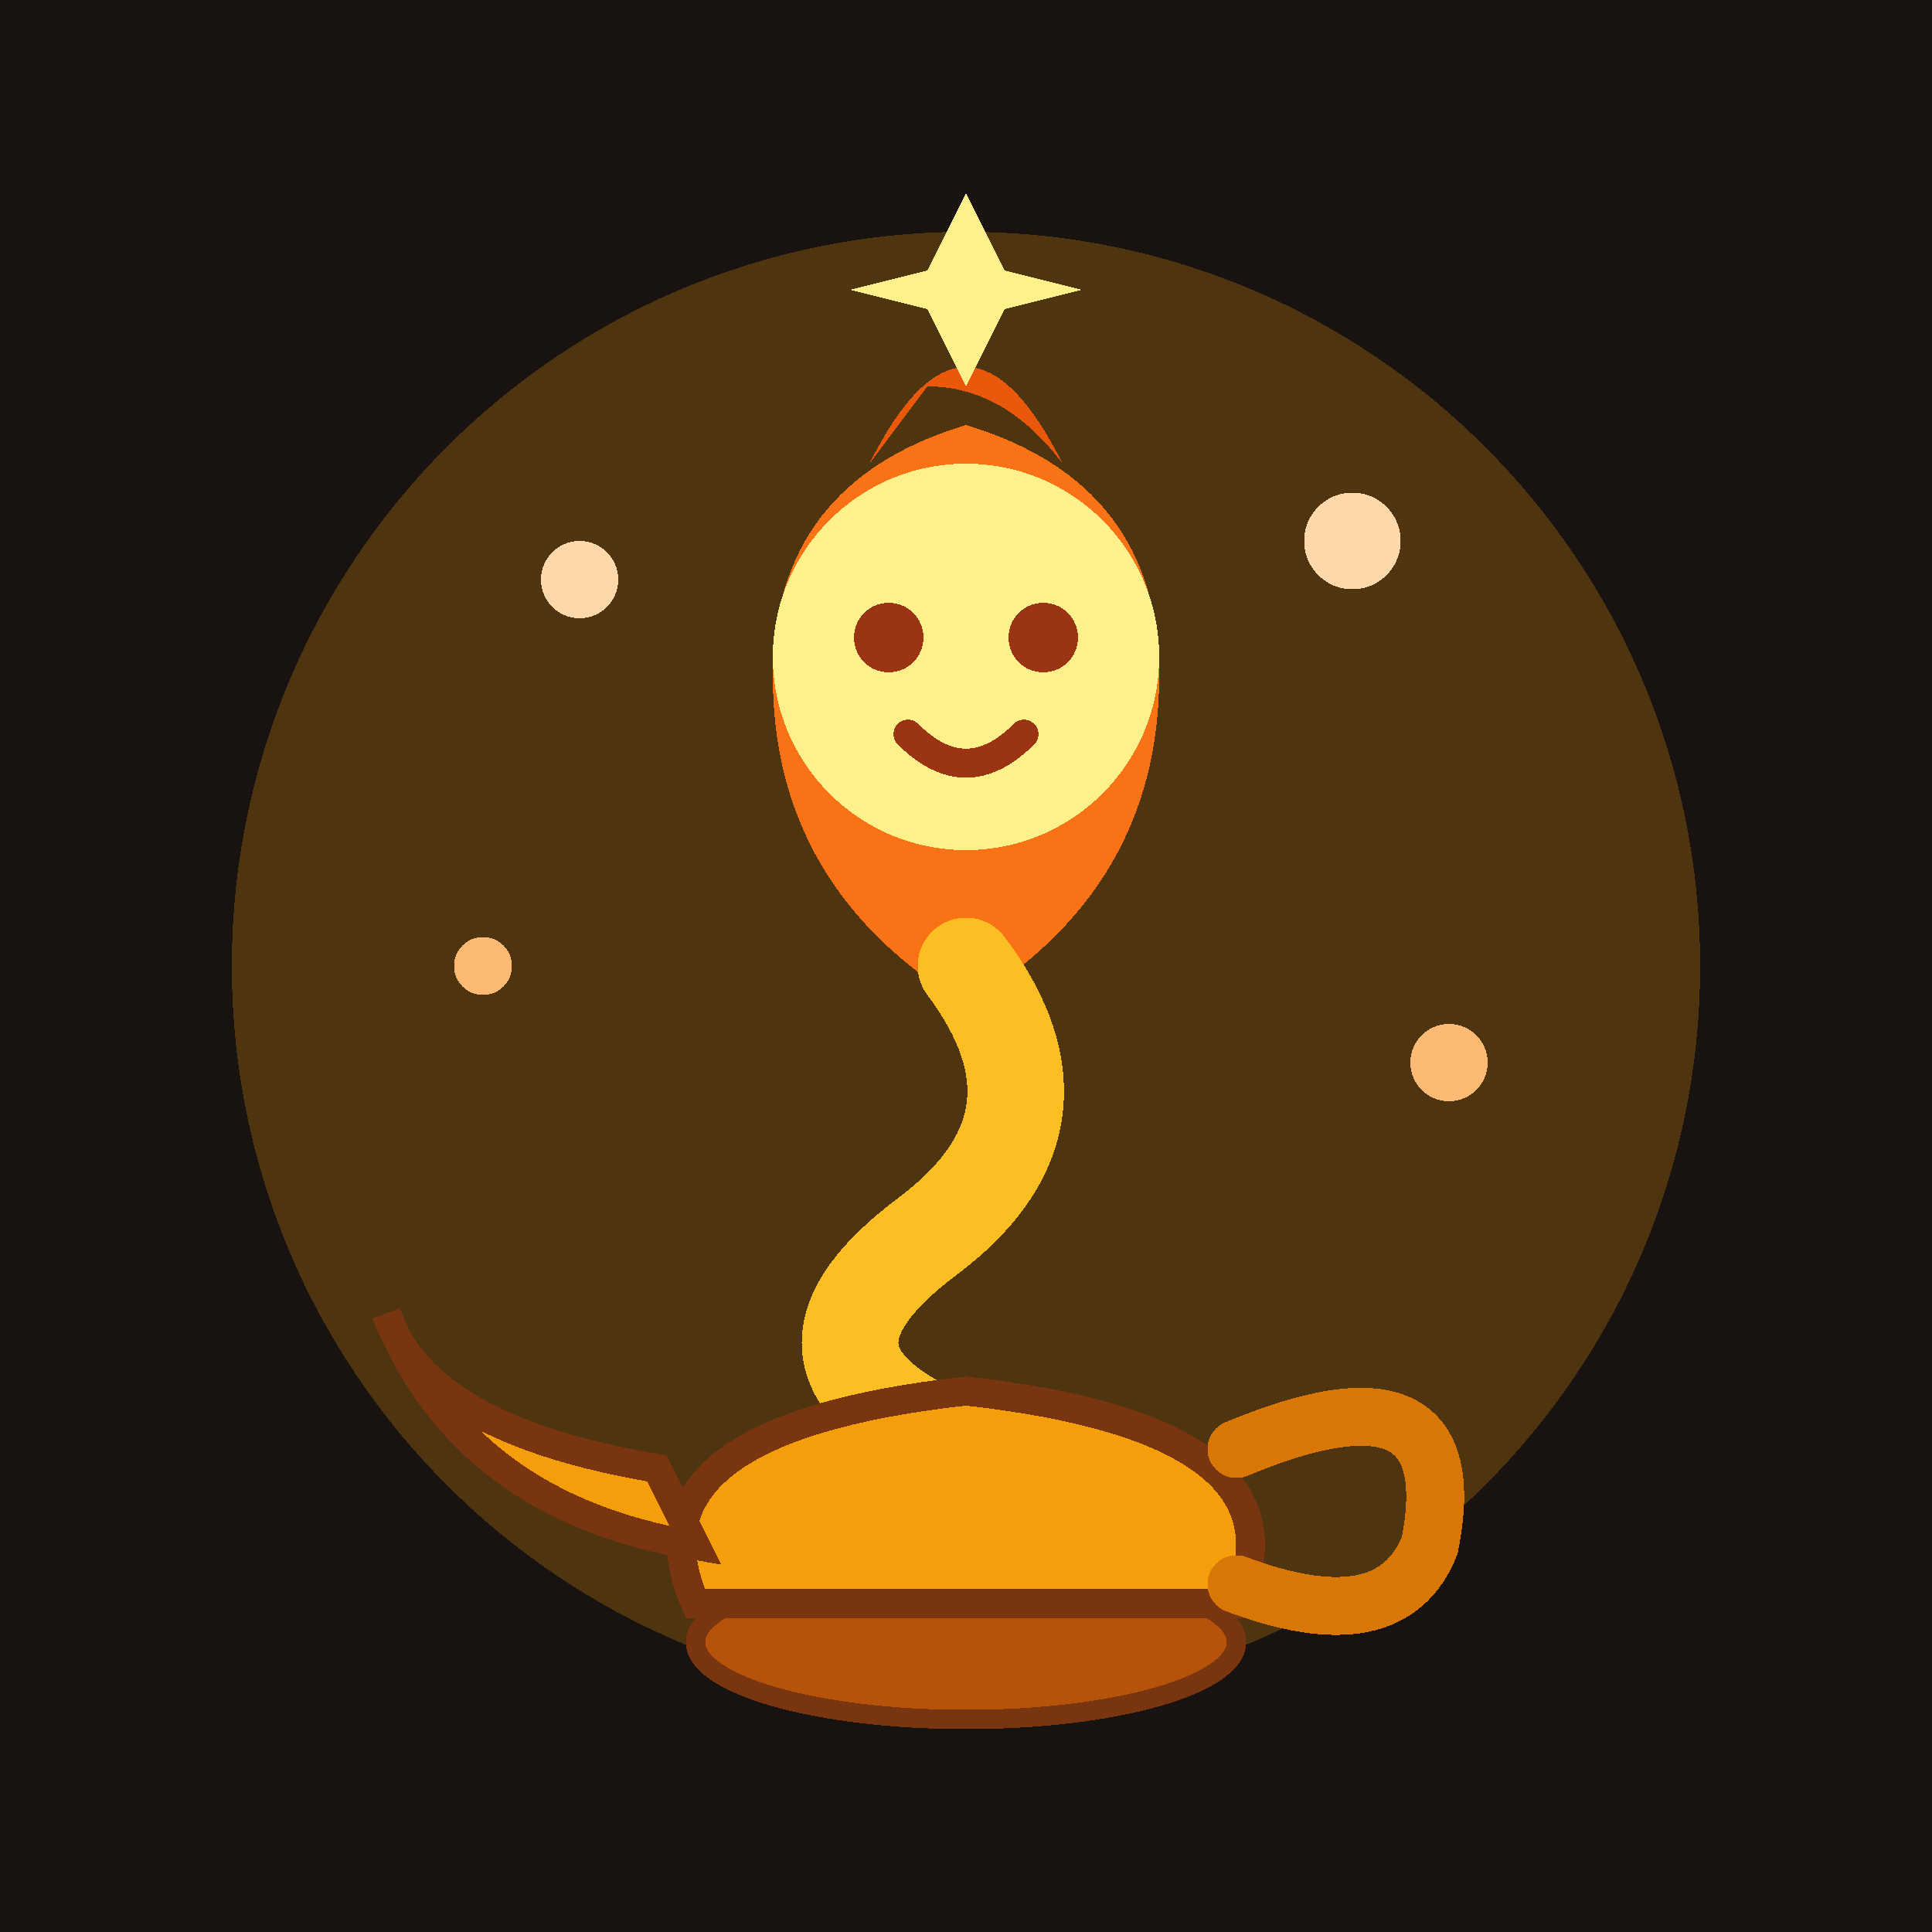
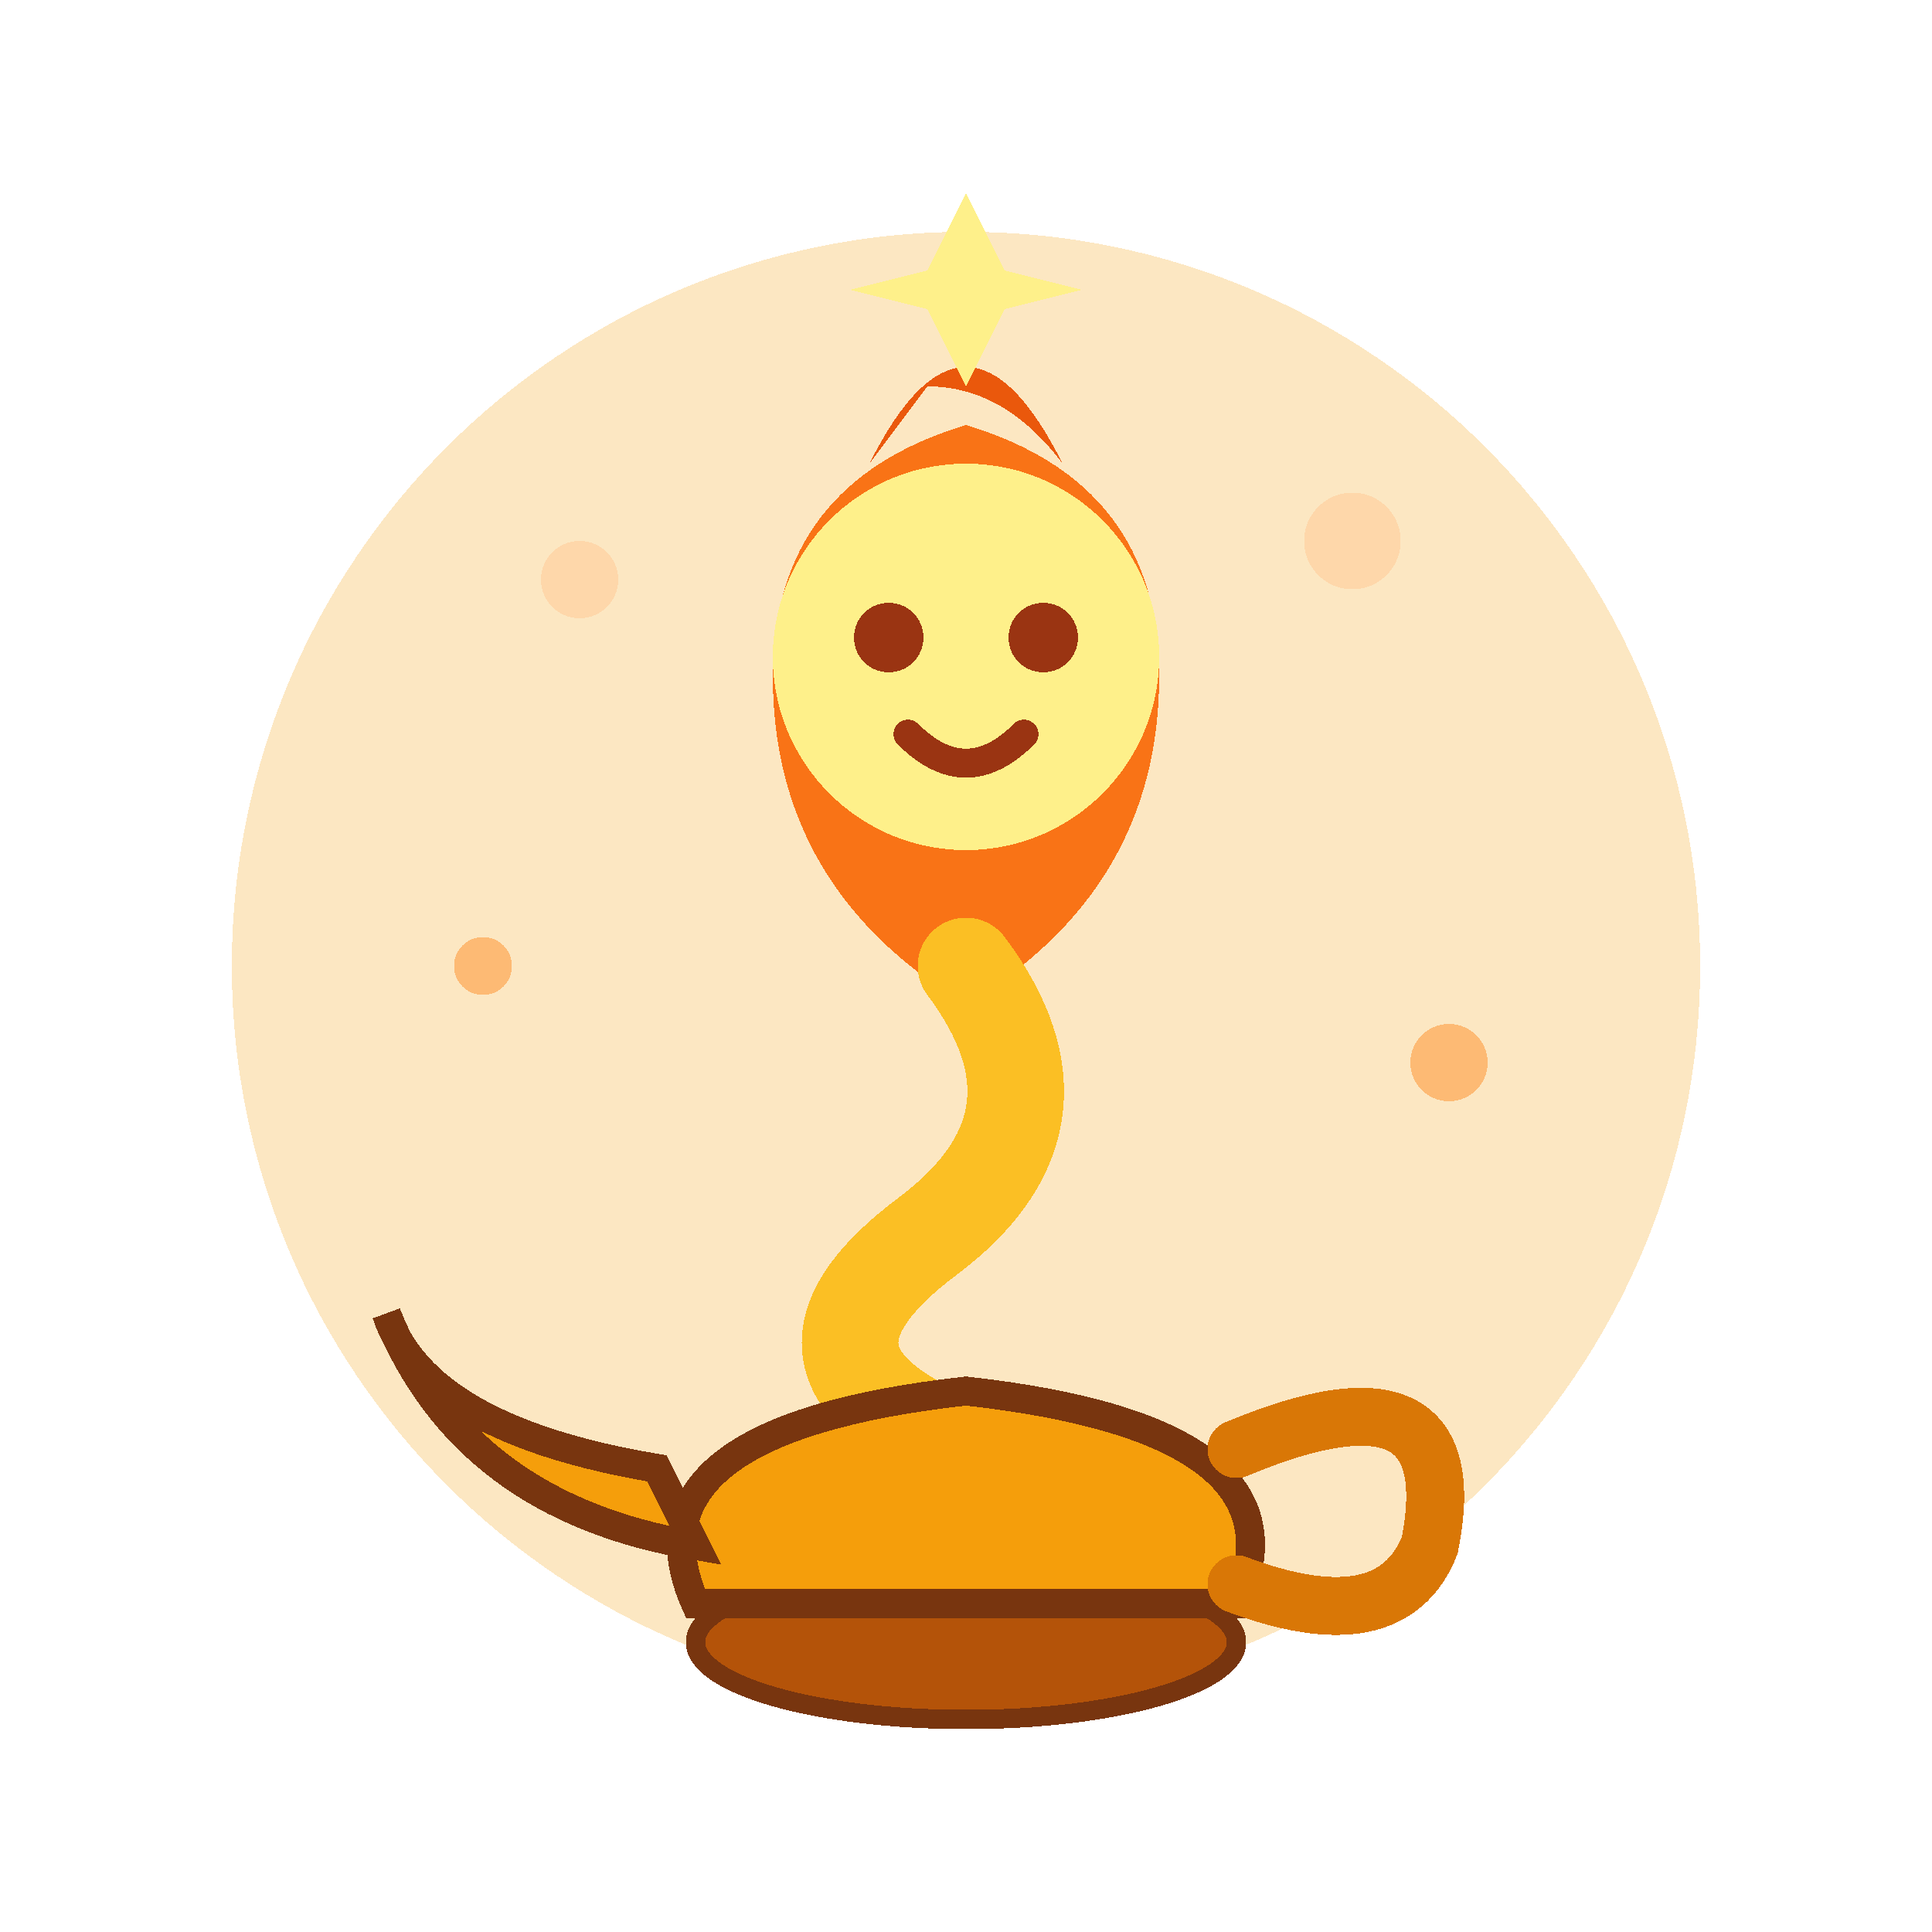
<svg xmlns="http://www.w3.org/2000/svg" viewBox="0 0 100 100" width="100" height="100" shape-rendering="crispEdges">
-   <rect width="100" height="100" fill="#181210" />
  <circle cx="50" cy="50" r="38" fill="#f59e0b" opacity="0.25" />
  <path d="M 50,22 Q 40,25 40,35 Q 40,46 50,52 Q 60,46 60,35 Q 60,25 50,22 Z" fill="#f97316" />
  <circle cx="50" cy="34" r="10" fill="#fef08a" />
  <circle cx="46" cy="33" r="1.8" fill="#9a3412" />
  <circle cx="54" cy="33" r="1.8" fill="#9a3412" />
  <path d="M 47,38 Q 50,41 53,38" fill="none" stroke="#9a3412" stroke-width="1.5" stroke-linecap="round" />
  <path d="M 45,24 Q 50,14 55,24 Q 52,20 48,20 Z" fill="#ea580c" />
  <path d="M 50,50 Q 56,58 48,64 Q 40,70 48,74" fill="none" stroke="#fbbf24" stroke-width="5" stroke-linecap="round" />
  <ellipse cx="50" cy="85" rx="14" ry="4" fill="#b45309" stroke="#78350f" stroke-width="1" />
  <path d="M 36,83 Q 32,74 50,72 Q 68,74 64,83 Z" fill="#f59e0b" stroke="#78350f" stroke-width="1.5" />
  <path d="M 34,76 Q 22,74 20,68 Q 24,78 36,80 Z" fill="#f59e0b" stroke="#78350f" stroke-width="1.5" />
  <path d="M 64,75 Q 76,70 74,80 Q 72,85 64,82" fill="none" stroke="#d97706" stroke-width="3" stroke-linecap="round" />
  <circle cx="30" cy="30" r="2" fill="#fed7aa" />
  <circle cx="70" cy="28" r="2.5" fill="#fed7aa" />
  <circle cx="25" cy="50" r="1.5" fill="#fdba74" />
  <circle cx="75" cy="55" r="2" fill="#fdba74" />
  <polygon points="50,10 52,14 56,15 52,16 50,20 48,16 44,15 48,14" fill="#fef08a" />
</svg>
